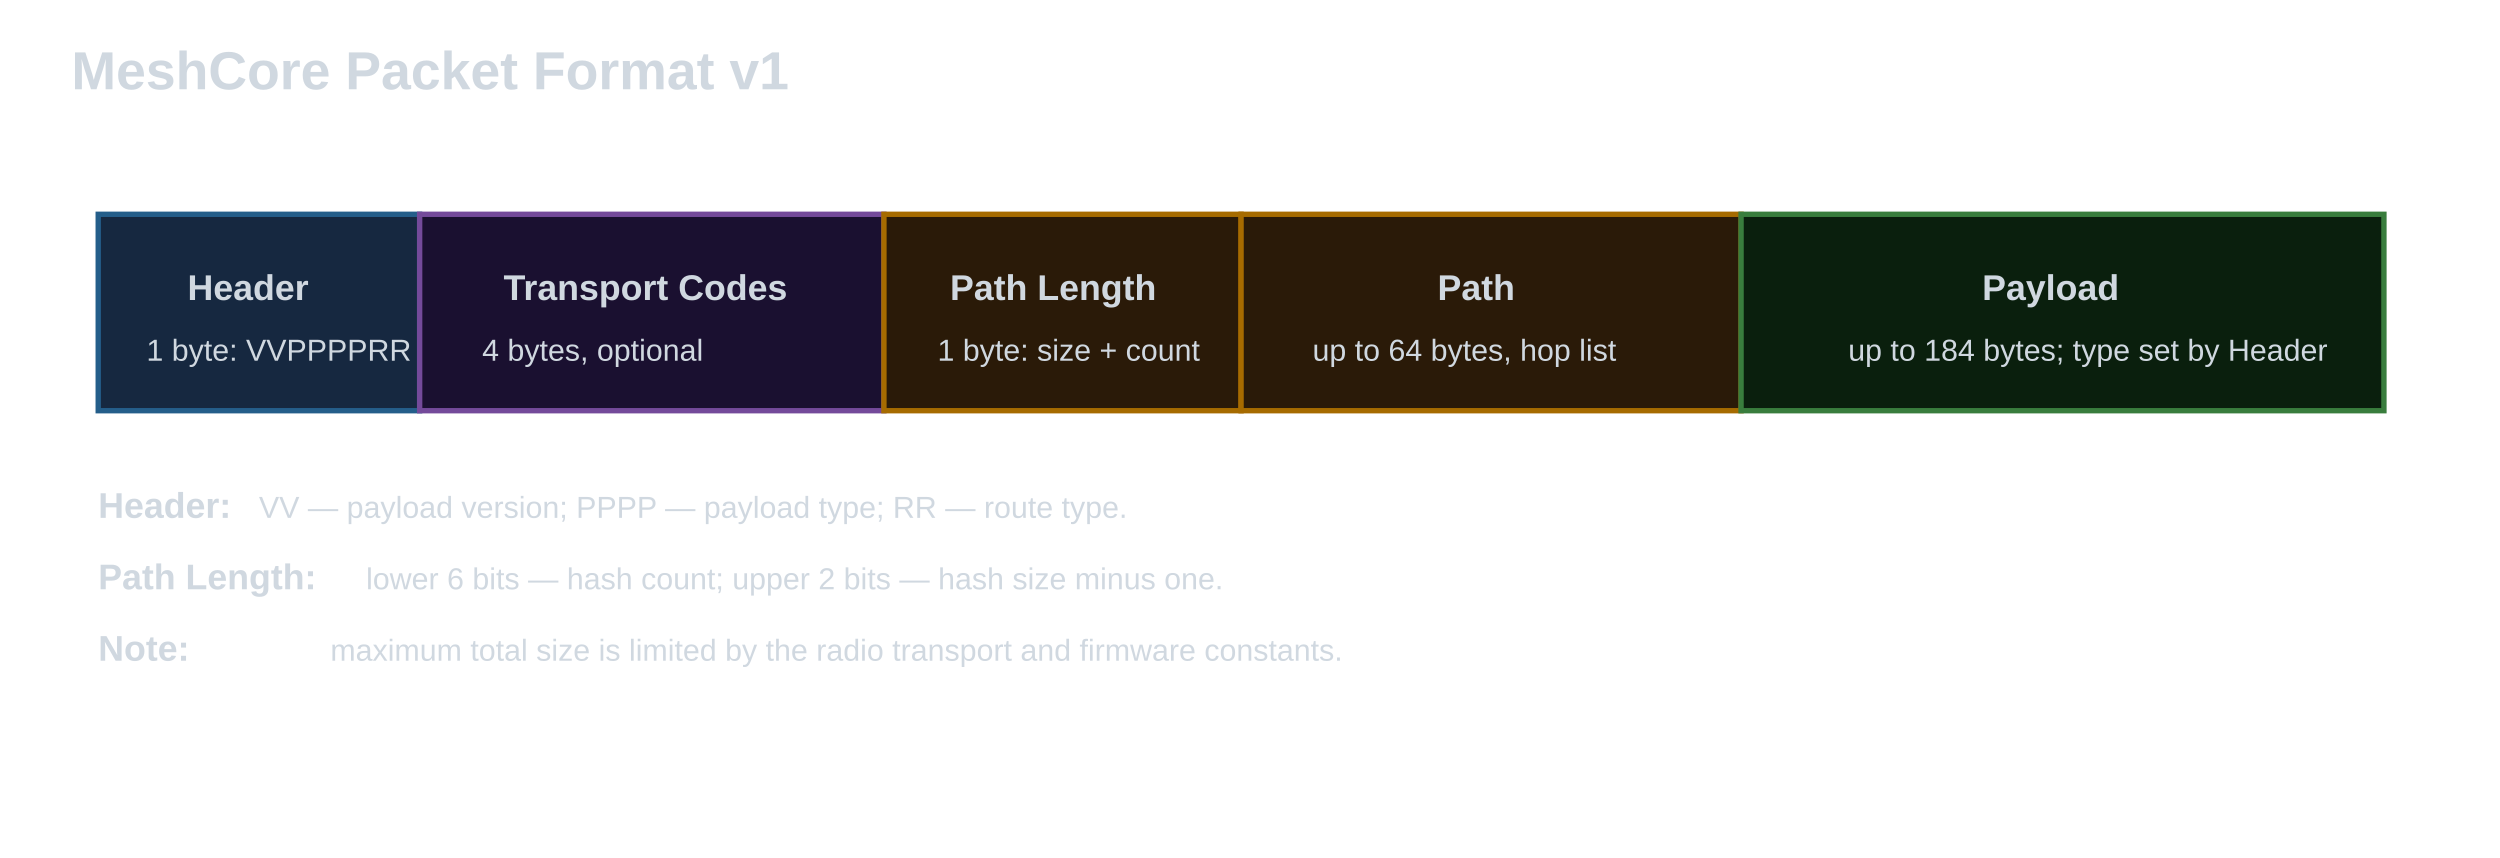
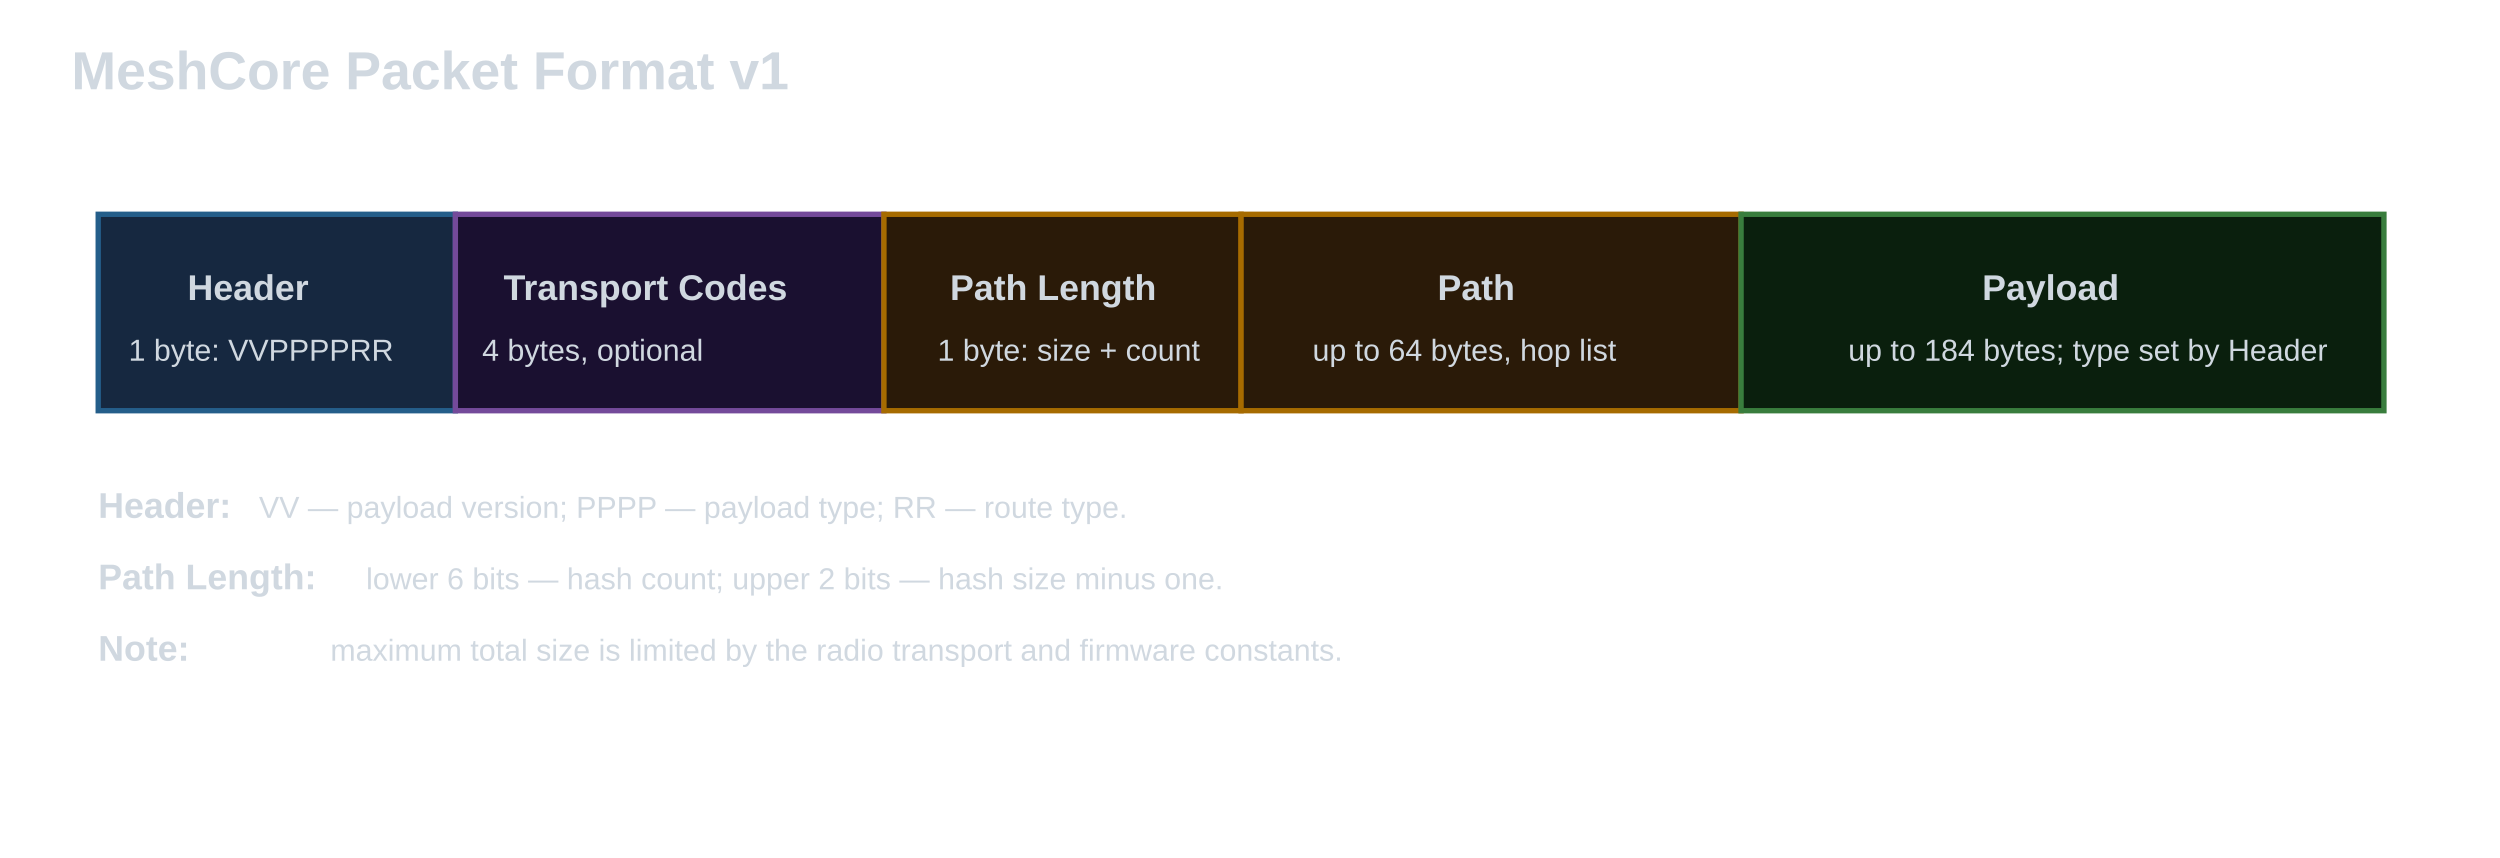
<svg xmlns="http://www.w3.org/2000/svg" width="1400" height="480" viewBox="0 0 1400 480">
  <style>text{font-family:Arial,sans-serif;fill:#d0d8e0}.t{font-size:30px;font-weight:bold}.h{font-size:20px;font-weight:bold}.s{font-size:17px}.x{fill:#162840;stroke:#245e8a;stroke-width:3}.y{fill:#1a1030;stroke:#744a9a;stroke-width:3}.z{fill:#2a1a08;stroke:#a66b00;stroke-width:3}.p{fill:#0a1f0d;stroke:#397d3d;stroke-width:3}</style>
  <text x="40" y="50" class="t">MeshCore Packet Format v1</text>
-   <rect x="55" y="120" width="180" height="110" class="x" />
+   <rect x="55" y="120" width="200" height="110" class="x" />
  <text x="105" y="168" class="h">Header</text>
-   <text x="82" y="202" class="s">1 byte: VVPPPPRR</text>
-   <rect x="235" y="120" width="260" height="110" class="y" />
+   <text x="72" y="202" class="s">1 byte: VVPPPPRR</text>
+   <rect x="255" y="120" width="240" height="110" class="y" />
  <text x="282" y="168" class="h">Transport Codes</text>
  <text x="270" y="202" class="s">4 bytes, optional</text>
  <rect x="495" y="120" width="200" height="110" class="z" />
  <text x="532" y="168" class="h">Path Length</text>
  <text x="525" y="202" class="s">1 byte: size + count</text>
  <rect x="695" y="120" width="280" height="110" class="z" />
  <text x="805" y="168" class="h">Path</text>
  <text x="735" y="202" class="s">up to 64 bytes, hop list</text>
  <rect x="975" y="120" width="360" height="110" class="p" />
  <text x="1110" y="168" class="h">Payload</text>
  <text x="1035" y="202" class="s">up to 184 bytes; type set by Header</text>
  <text x="55" y="290" class="h">Header:</text>
  <text x="145" y="290" class="s">VV — payload version; PPPP — payload type; RR — route type.</text>
  <text x="55" y="330" class="h">Path Length:</text>
  <text x="205" y="330" class="s">lower 6 bits — hash count; upper 2 bits — hash size minus one.</text>
  <text x="55" y="370" class="h">Note:</text>
  <text x="185" y="370" class="s">maximum total size is limited by the radio transport and firmware constants.</text>
</svg>
